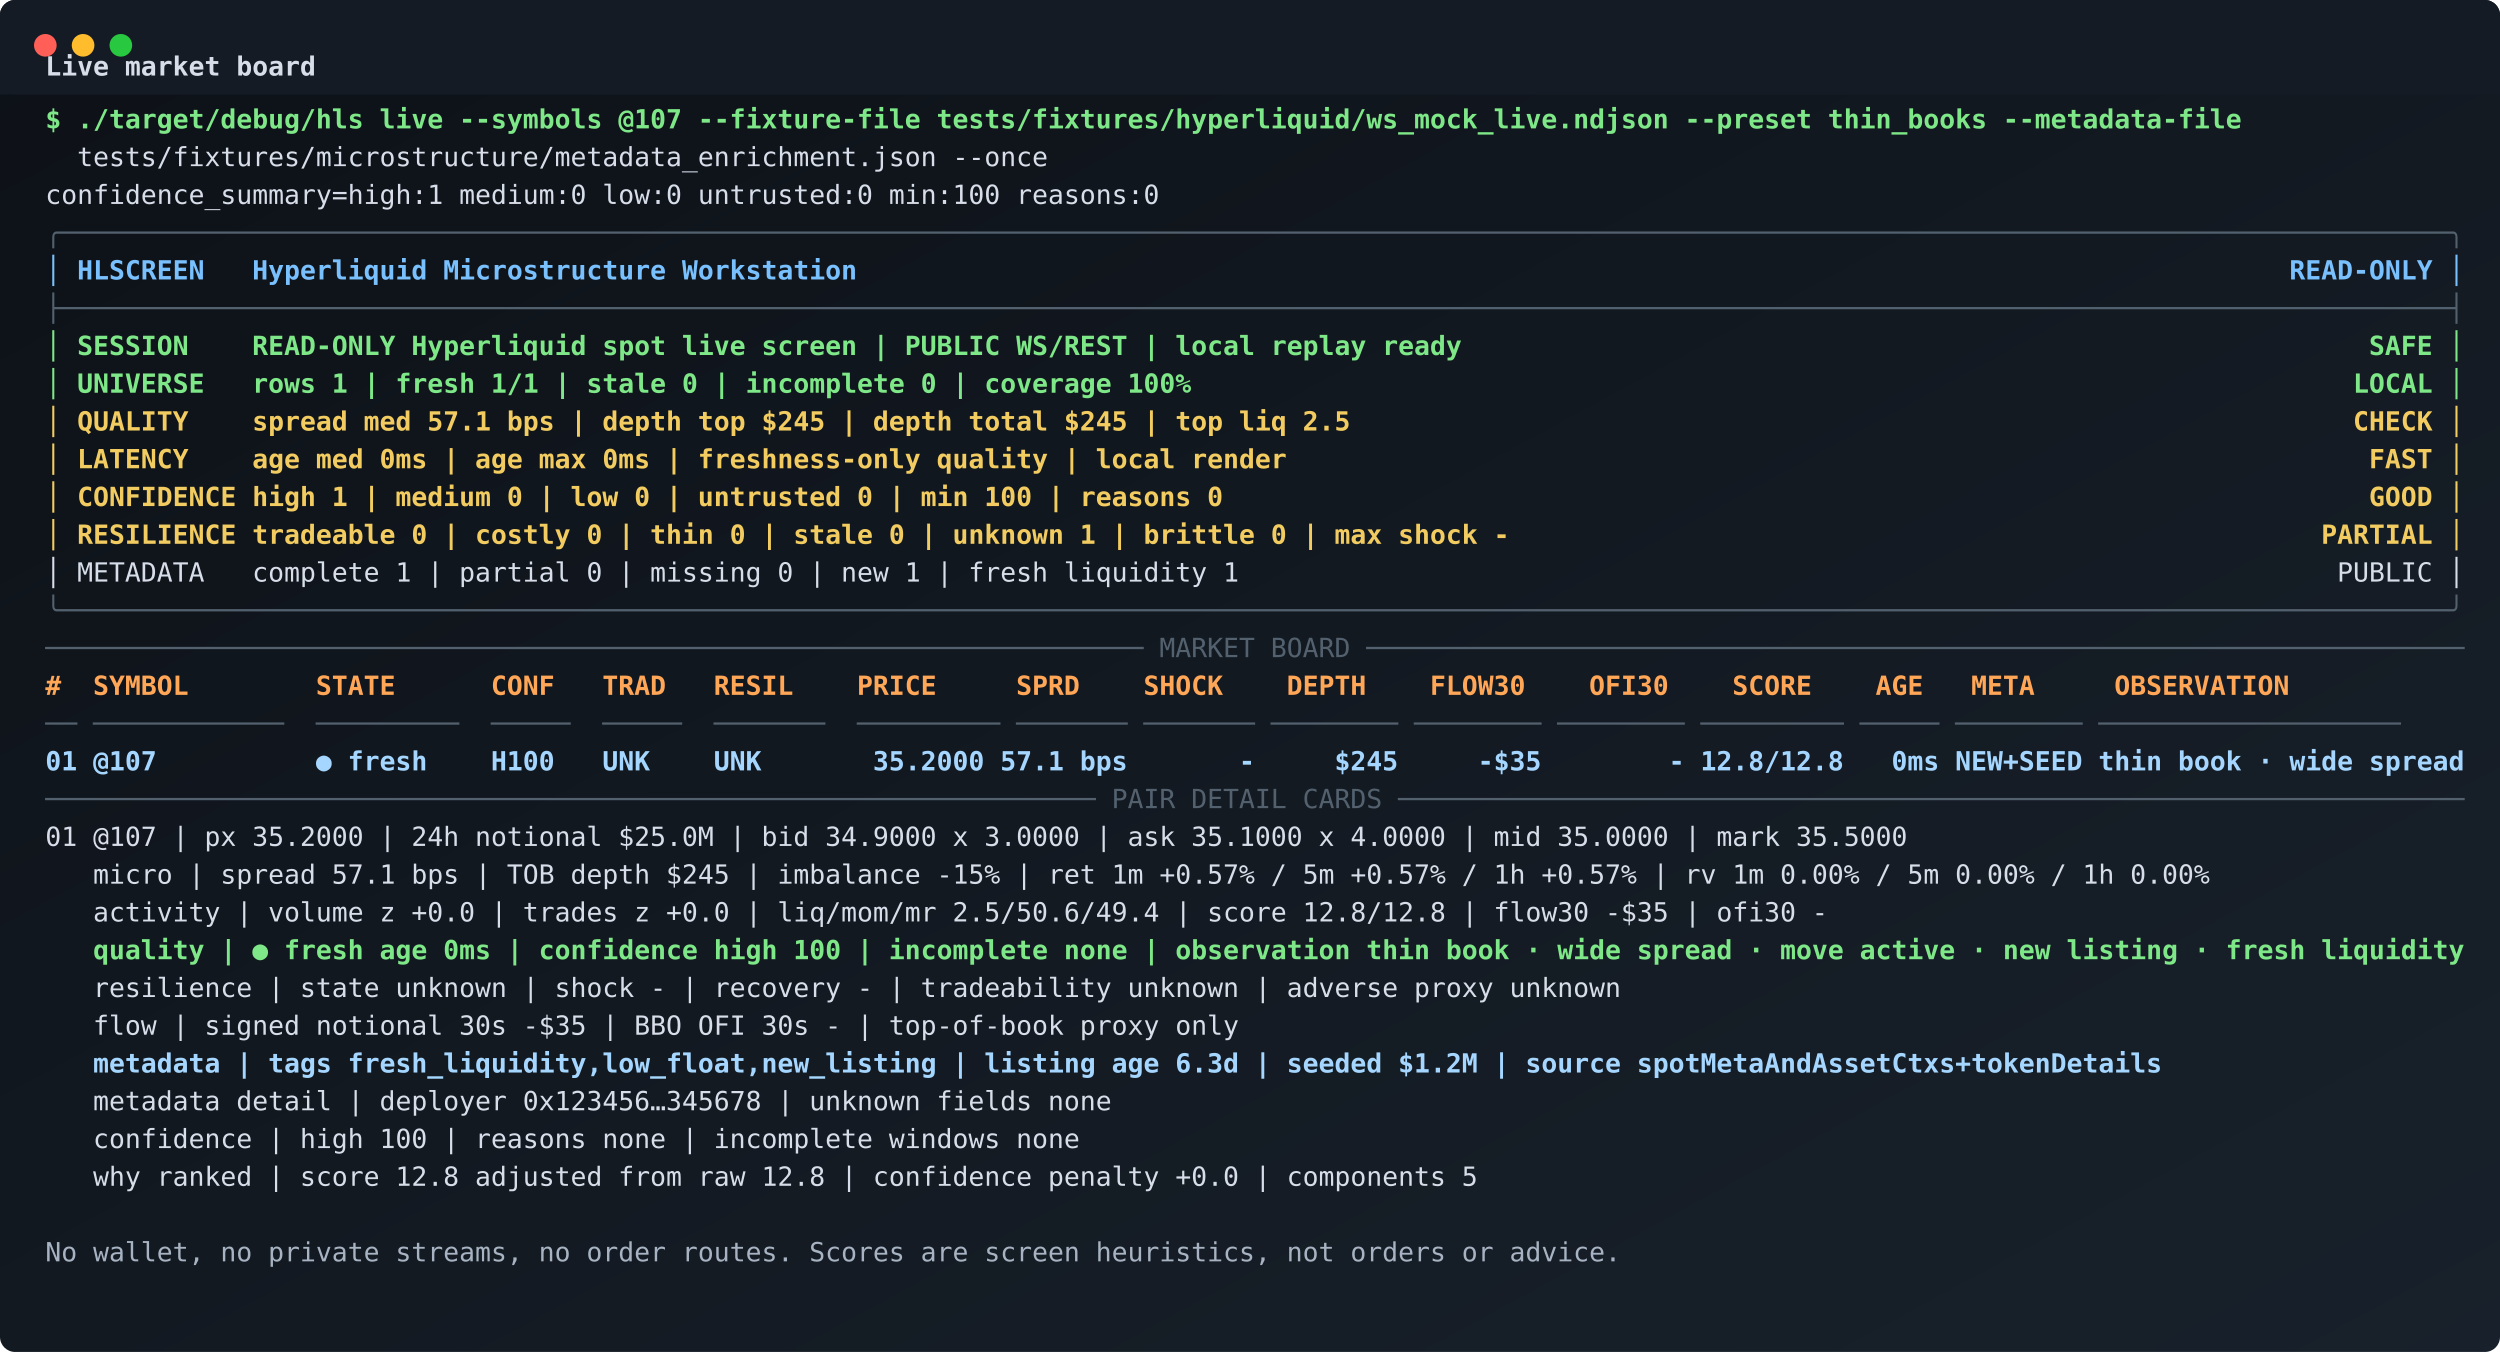
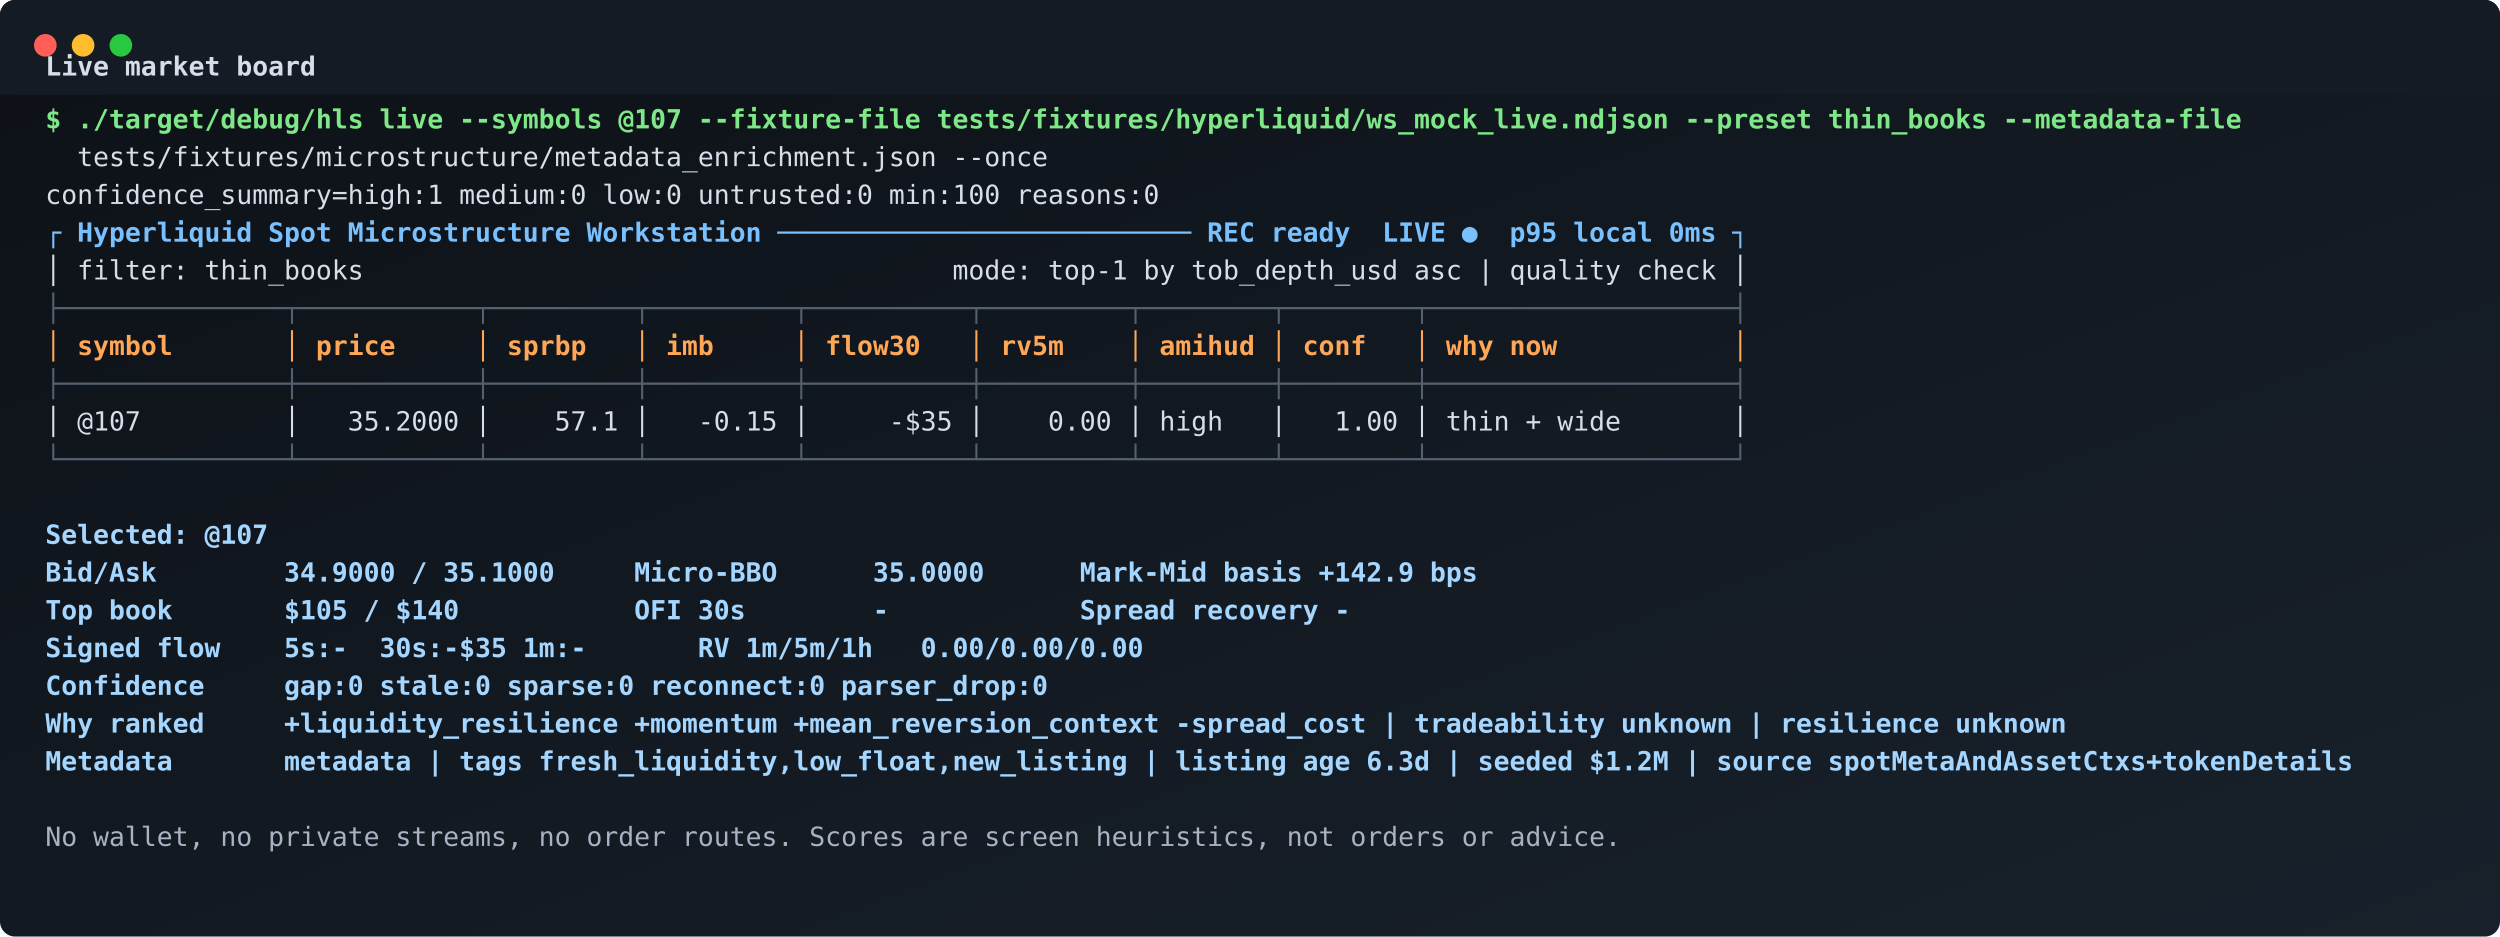
- <svg xmlns="http://www.w3.org/2000/svg" role="img" xml:space="preserve" aria-label="Live market board terminal screenshot" viewBox="0 0 1324 716" width="1324" height="716">
+ <svg xmlns="http://www.w3.org/2000/svg" role="img" xml:space="preserve" aria-label="Live market board terminal screenshot" viewBox="0 0 1324 496" width="1324" height="496">
  <defs>
    <linearGradient id="bg" x1="0" x2="1" y1="0" y2="1">
      <stop offset="0" stop-color="#0d1117" />
      <stop offset="1" stop-color="#18212b" />
    </linearGradient>
  </defs>
-   <rect width="1324" height="716" rx="8" fill="url(#bg)" />
+   <rect width="1324" height="496" rx="8" fill="url(#bg)" />
  <rect x="0" y="0" width="1324" height="50" rx="8" fill="#141b24" />
  <rect x="0" y="42" width="1324" height="8" fill="#141b24" />
  <circle cx="24" cy="24" r="6" fill="#ff5f57" />
  <circle cx="44" cy="24" r="6" fill="#ffbd2e" />
  <circle cx="64" cy="24" r="6" fill="#28c840" />
  <text x="24" y="40" fill="#d8dee9" font-family="ui-monospace, SFMono-Regular, Menlo, Consolas, monospace" font-size="14" font-weight="700">Live market board</text>
  <text x="24" y="68" fill="#7ee787" font-family="ui-monospace, SFMono-Regular, Menlo, Consolas, monospace" font-size="14" font-weight="700">$ ./target/debug/hls live --symbols @107 --fixture-file tests/fixtures/hyperliquid/ws_mock_live.ndjson --preset thin_books --metadata-file</text>
  <text x="24" y="88" fill="#d8dee9" font-family="ui-monospace, SFMono-Regular, Menlo, Consolas, monospace" font-size="14" font-weight="400">  tests/fixtures/microstructure/metadata_enrichment.json --once</text>
  <text x="24" y="108" fill="#d8dee9" font-family="ui-monospace, SFMono-Regular, Menlo, Consolas, monospace" font-size="14" font-weight="400">confidence_summary=high:1 medium:0 low:0 untrusted:0 min:100 reasons:0</text>
-   <text x="24" y="128" fill="#53616f" font-family="ui-monospace, SFMono-Regular, Menlo, Consolas, monospace" font-size="14" font-weight="400">╭──────────────────────────────────────────────────────────────────────────────────────────────────────────────────────────────────────────────────────╮</text>
-   <text x="24" y="148" fill="#79c0ff" font-family="ui-monospace, SFMono-Regular, Menlo, Consolas, monospace" font-size="14" font-weight="700">│ HLSCREEN   Hyperliquid Microstructure Workstation                                                                                          READ-ONLY │</text>
-   <text x="24" y="168" fill="#53616f" font-family="ui-monospace, SFMono-Regular, Menlo, Consolas, monospace" font-size="14" font-weight="400">├──────────────────────────────────────────────────────────────────────────────────────────────────────────────────────────────────────────────────────┤</text>
-   <text x="24" y="188" fill="#7ee787" font-family="ui-monospace, SFMono-Regular, Menlo, Consolas, monospace" font-size="14" font-weight="700">│ SESSION    READ-ONLY Hyperliquid spot live screen | PUBLIC WS/REST | local replay ready                                                         SAFE │</text>
-   <text x="24" y="208" fill="#7ee787" font-family="ui-monospace, SFMono-Regular, Menlo, Consolas, monospace" font-size="14" font-weight="700">│ UNIVERSE   rows 1 | fresh 1/1 | stale 0 | incomplete 0 | coverage 100%                                                                         LOCAL │</text>
-   <text x="24" y="228" fill="#f2cc60" font-family="ui-monospace, SFMono-Regular, Menlo, Consolas, monospace" font-size="14" font-weight="700">│ QUALITY    spread med 57.1 bps | depth top $245 | depth total $245 | top liq 2.5                                                               CHECK │</text>
-   <text x="24" y="248" fill="#f2cc60" font-family="ui-monospace, SFMono-Regular, Menlo, Consolas, monospace" font-size="14" font-weight="700">│ LATENCY    age med 0ms | age max 0ms | freshness-only quality | local render                                                                    FAST │</text>
-   <text x="24" y="268" fill="#f2cc60" font-family="ui-monospace, SFMono-Regular, Menlo, Consolas, monospace" font-size="14" font-weight="700">│ CONFIDENCE high 1 | medium 0 | low 0 | untrusted 0 | min 100 | reasons 0                                                                        GOOD │</text>
-   <text x="24" y="288" fill="#f2cc60" font-family="ui-monospace, SFMono-Regular, Menlo, Consolas, monospace" font-size="14" font-weight="700">│ RESILIENCE tradeable 0 | costly 0 | thin 0 | stale 0 | unknown 1 | brittle 0 | max shock -                                                   PARTIAL │</text>
-   <text x="24" y="308" fill="#d8dee9" font-family="ui-monospace, SFMono-Regular, Menlo, Consolas, monospace" font-size="14" font-weight="400">│ METADATA   complete 1 | partial 0 | missing 0 | new 1 | fresh liquidity 1                                                                     PUBLIC │</text>
-   <text x="24" y="328" fill="#53616f" font-family="ui-monospace, SFMono-Regular, Menlo, Consolas, monospace" font-size="14" font-weight="400">╰──────────────────────────────────────────────────────────────────────────────────────────────────────────────────────────────────────────────────────╯</text>
-   <text x="24" y="348" fill="#53616f" font-family="ui-monospace, SFMono-Regular, Menlo, Consolas, monospace" font-size="14" font-weight="400">───────────────────────────────────────────────────────────────────── MARKET BOARD ─────────────────────────────────────────────────────────────────────</text>
-   <text x="24" y="368" fill="#ffa657" font-family="ui-monospace, SFMono-Regular, Menlo, Consolas, monospace" font-size="14" font-weight="700">#  SYMBOL        STATE      CONF   TRAD   RESIL    PRICE     SPRD    SHOCK    DEPTH    FLOW30    OFI30    SCORE    AGE   META     OBSERVATION</text>
-   <text x="24" y="388" fill="#53616f" font-family="ui-monospace, SFMono-Regular, Menlo, Consolas, monospace" font-size="14" font-weight="400">── ────────────  ─────────  ─────  ─────  ───────  ───────── ─────── ─────── ──────── ──────── ──────── ───────── ───── ──────── ───────────────────</text>
-   <text x="24" y="408" fill="#a5d6ff" font-family="ui-monospace, SFMono-Regular, Menlo, Consolas, monospace" font-size="14" font-weight="600">01 @107          ● fresh    H100   UNK    UNK       35.2000 57.1 bps       -     $245     -$35        - 12.8/12.8   0ms NEW+SEED thin book · wide spread</text>
-   <text x="24" y="428" fill="#53616f" font-family="ui-monospace, SFMono-Regular, Menlo, Consolas, monospace" font-size="14" font-weight="400">────────────────────────────────────────────────────────────────── PAIR DETAIL CARDS ───────────────────────────────────────────────────────────────────</text>
-   <text x="24" y="448" fill="#d8dee9" font-family="ui-monospace, SFMono-Regular, Menlo, Consolas, monospace" font-size="14" font-weight="400">01 @107 | px 35.2000 | 24h notional $25.0M | bid 34.9000 x 3.0000 | ask 35.1000 x 4.0000 | mid 35.0000 | mark 35.5000</text>
-   <text x="24" y="468" fill="#d8dee9" font-family="ui-monospace, SFMono-Regular, Menlo, Consolas, monospace" font-size="14" font-weight="400">   micro | spread 57.1 bps | TOB depth $245 | imbalance -15% | ret 1m +0.57% / 5m +0.57% / 1h +0.57% | rv 1m 0.00% / 5m 0.00% / 1h 0.00%</text>
-   <text x="24" y="488" fill="#d8dee9" font-family="ui-monospace, SFMono-Regular, Menlo, Consolas, monospace" font-size="14" font-weight="400">   activity | volume z +0.0 | trades z +0.0 | liq/mom/mr 2.5/50.6/49.4 | score 12.8/12.8 | flow30 -$35 | ofi30 -</text>
-   <text x="24" y="508" fill="#7ee787" font-family="ui-monospace, SFMono-Regular, Menlo, Consolas, monospace" font-size="14" font-weight="600">   quality | ● fresh age 0ms | confidence high 100 | incomplete none | observation thin book · wide spread · move active · new listing · fresh liquidity</text>
-   <text x="24" y="528" fill="#d8dee9" font-family="ui-monospace, SFMono-Regular, Menlo, Consolas, monospace" font-size="14" font-weight="400">   resilience | state unknown | shock - | recovery - | tradeability unknown | adverse proxy unknown</text>
-   <text x="24" y="548" fill="#d8dee9" font-family="ui-monospace, SFMono-Regular, Menlo, Consolas, monospace" font-size="14" font-weight="400">   flow | signed notional 30s -$35 | BBO OFI 30s - | top-of-book proxy only</text>
-   <text x="24" y="568" fill="#a5d6ff" font-family="ui-monospace, SFMono-Regular, Menlo, Consolas, monospace" font-size="14" font-weight="600">   metadata | tags fresh_liquidity,low_float,new_listing | listing age 6.3d | seeded $1.2M | source spotMetaAndAssetCtxs+tokenDetails</text>
-   <text x="24" y="588" fill="#d8dee9" font-family="ui-monospace, SFMono-Regular, Menlo, Consolas, monospace" font-size="14" font-weight="400">   metadata detail | deployer 0x123456…345678 | unknown fields none</text>
-   <text x="24" y="608" fill="#d8dee9" font-family="ui-monospace, SFMono-Regular, Menlo, Consolas, monospace" font-size="14" font-weight="400">   confidence | high 100 | reasons none | incomplete windows none</text>
-   <text x="24" y="628" fill="#d8dee9" font-family="ui-monospace, SFMono-Regular, Menlo, Consolas, monospace" font-size="14" font-weight="400">   why ranked | score 12.8 adjusted from raw 12.8 | confidence penalty +0.0 | components 5</text>
-   <text x="24" y="648" fill="#d8dee9" font-family="ui-monospace, SFMono-Regular, Menlo, Consolas, monospace" font-size="14" font-weight="400" />
-   <text x="24" y="668" fill="#a7b3c2" font-family="ui-monospace, SFMono-Regular, Menlo, Consolas, monospace" font-size="14" font-weight="400">No wallet, no private streams, no order routes. Scores are screen heuristics, not orders or advice.</text>
+   <text x="24" y="128" fill="#79c0ff" font-family="ui-monospace, SFMono-Regular, Menlo, Consolas, monospace" font-size="14" font-weight="700">┌ Hyperliquid Spot Microstructure Workstation ────────────────────────── REC ready  LIVE ●  p95 local 0ms ┐</text>
+   <text x="24" y="148" fill="#d8dee9" font-family="ui-monospace, SFMono-Regular, Menlo, Consolas, monospace" font-size="14" font-weight="400">│ filter: thin_books                                     mode: top-1 by tob_depth_usd asc | quality check │</text>
+   <text x="24" y="168" fill="#53616f" font-family="ui-monospace, SFMono-Regular, Menlo, Consolas, monospace" font-size="14" font-weight="400">├──────────────┬───────────┬─────────┬─────────┬──────────┬─────────┬────────┬────────┬───────────────────┤</text>
+   <text x="24" y="188" fill="#ffa657" font-family="ui-monospace, SFMono-Regular, Menlo, Consolas, monospace" font-size="14" font-weight="700">│ symbol       │ price     │ sprbp   │ imb     │ flow30   │ rv5m    │ amihud │ conf   │ why now           │</text>
+   <text x="24" y="208" fill="#53616f" font-family="ui-monospace, SFMono-Regular, Menlo, Consolas, monospace" font-size="14" font-weight="400">├──────────────┼───────────┼─────────┼─────────┼──────────┼─────────┼────────┼────────┼───────────────────┤</text>
+   <text x="24" y="228" fill="#d8dee9" font-family="ui-monospace, SFMono-Regular, Menlo, Consolas, monospace" font-size="14" font-weight="400">│ @107         │   35.2000 │    57.1 │   -0.15 │     -$35 │    0.00 │ high   │   1.00 │ thin + wide       │</text>
+   <text x="24" y="248" fill="#53616f" font-family="ui-monospace, SFMono-Regular, Menlo, Consolas, monospace" font-size="14" font-weight="400">└──────────────┴───────────┴─────────┴─────────┴──────────┴─────────┴────────┴────────┴───────────────────┘</text>
+   <text x="24" y="268" fill="#d8dee9" font-family="ui-monospace, SFMono-Regular, Menlo, Consolas, monospace" font-size="14" font-weight="400" />
+   <text x="24" y="288" fill="#a5d6ff" font-family="ui-monospace, SFMono-Regular, Menlo, Consolas, monospace" font-size="14" font-weight="600">Selected: @107</text>
+   <text x="24" y="308" fill="#a5d6ff" font-family="ui-monospace, SFMono-Regular, Menlo, Consolas, monospace" font-size="14" font-weight="600">Bid/Ask        34.9000 / 35.1000     Micro-BBO      35.0000      Mark-Mid basis +142.9 bps</text>
+   <text x="24" y="328" fill="#a5d6ff" font-family="ui-monospace, SFMono-Regular, Menlo, Consolas, monospace" font-size="14" font-weight="600">Top book       $105 / $140           OFI 30s        -            Spread recovery -</text>
+   <text x="24" y="348" fill="#a5d6ff" font-family="ui-monospace, SFMono-Regular, Menlo, Consolas, monospace" font-size="14" font-weight="600">Signed flow    5s:-  30s:-$35 1m:-       RV 1m/5m/1h   0.00/0.00/0.00</text>
+   <text x="24" y="368" fill="#a5d6ff" font-family="ui-monospace, SFMono-Regular, Menlo, Consolas, monospace" font-size="14" font-weight="600">Confidence     gap:0 stale:0 sparse:0 reconnect:0 parser_drop:0</text>
+   <text x="24" y="388" fill="#a5d6ff" font-family="ui-monospace, SFMono-Regular, Menlo, Consolas, monospace" font-size="14" font-weight="600">Why ranked     +liquidity_resilience +momentum +mean_reversion_context -spread_cost | tradeability unknown | resilience unknown</text>
+   <text x="24" y="408" fill="#a5d6ff" font-family="ui-monospace, SFMono-Regular, Menlo, Consolas, monospace" font-size="14" font-weight="600">Metadata       metadata | tags fresh_liquidity,low_float,new_listing | listing age 6.3d | seeded $1.2M | source spotMetaAndAssetCtxs+tokenDetails</text>
+   <text x="24" y="428" fill="#d8dee9" font-family="ui-monospace, SFMono-Regular, Menlo, Consolas, monospace" font-size="14" font-weight="400" />
+   <text x="24" y="448" fill="#a7b3c2" font-family="ui-monospace, SFMono-Regular, Menlo, Consolas, monospace" font-size="14" font-weight="400">No wallet, no private streams, no order routes. Scores are screen heuristics, not orders or advice.</text>
</svg>
